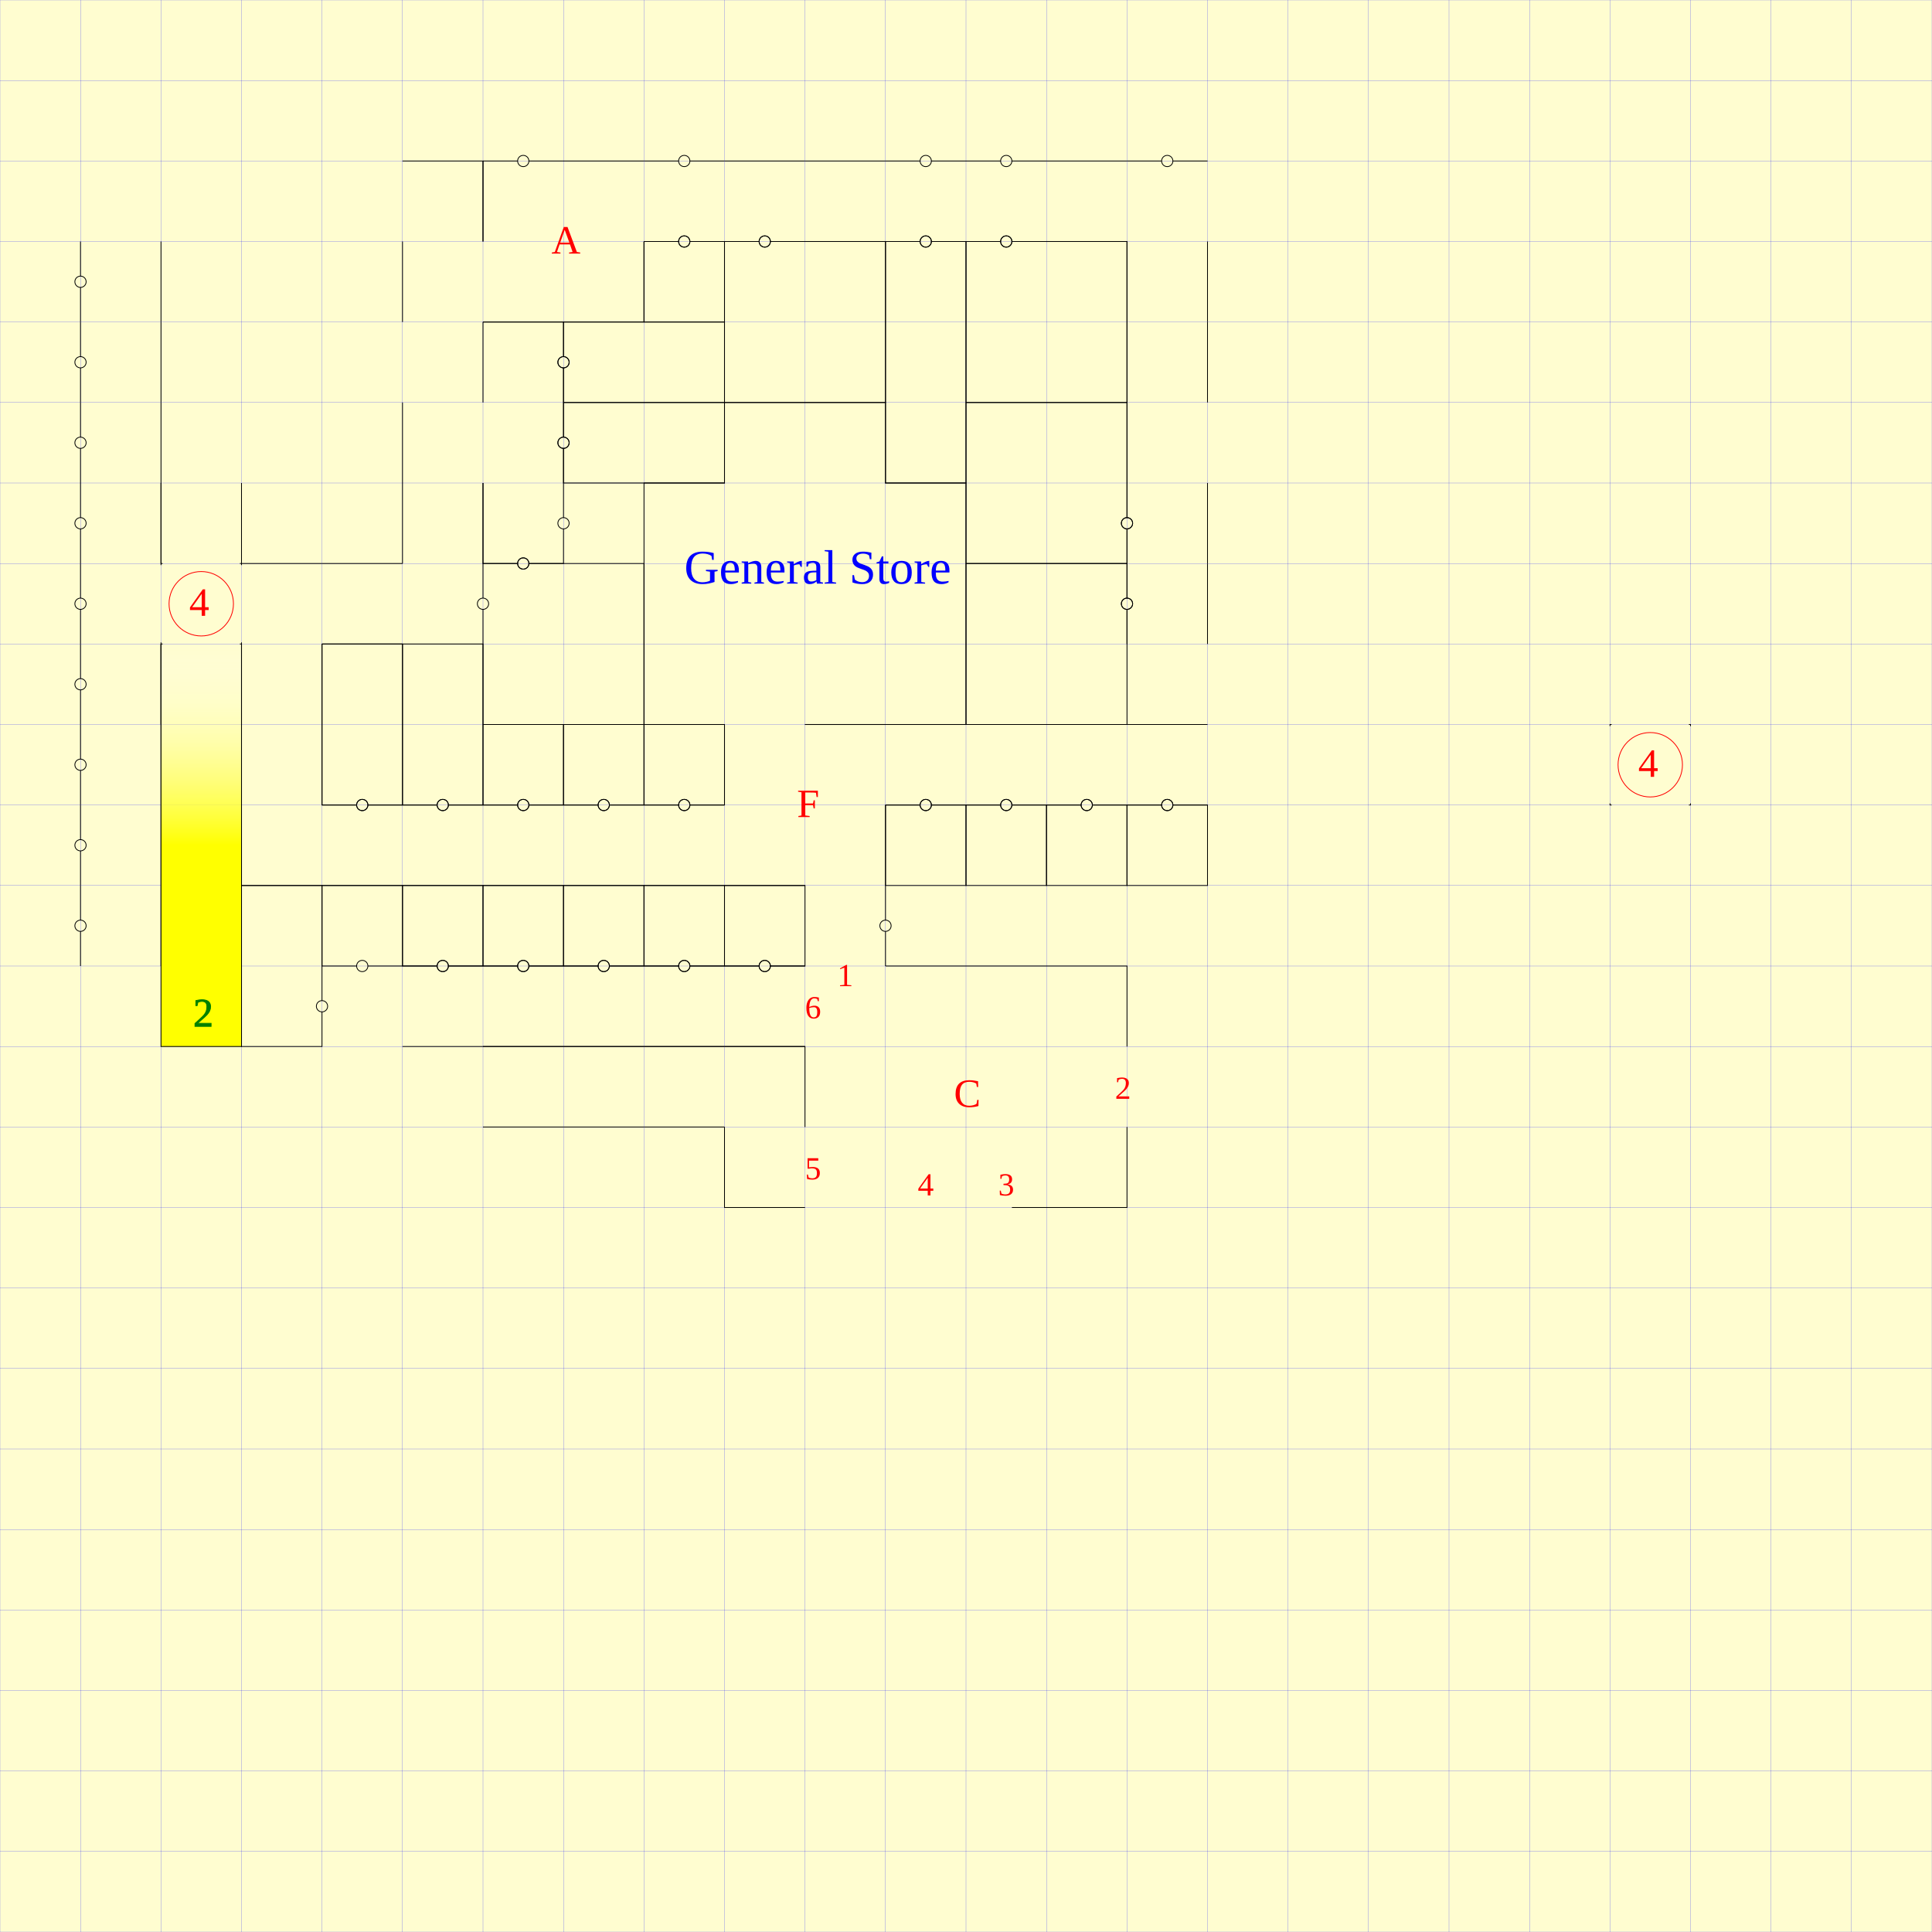
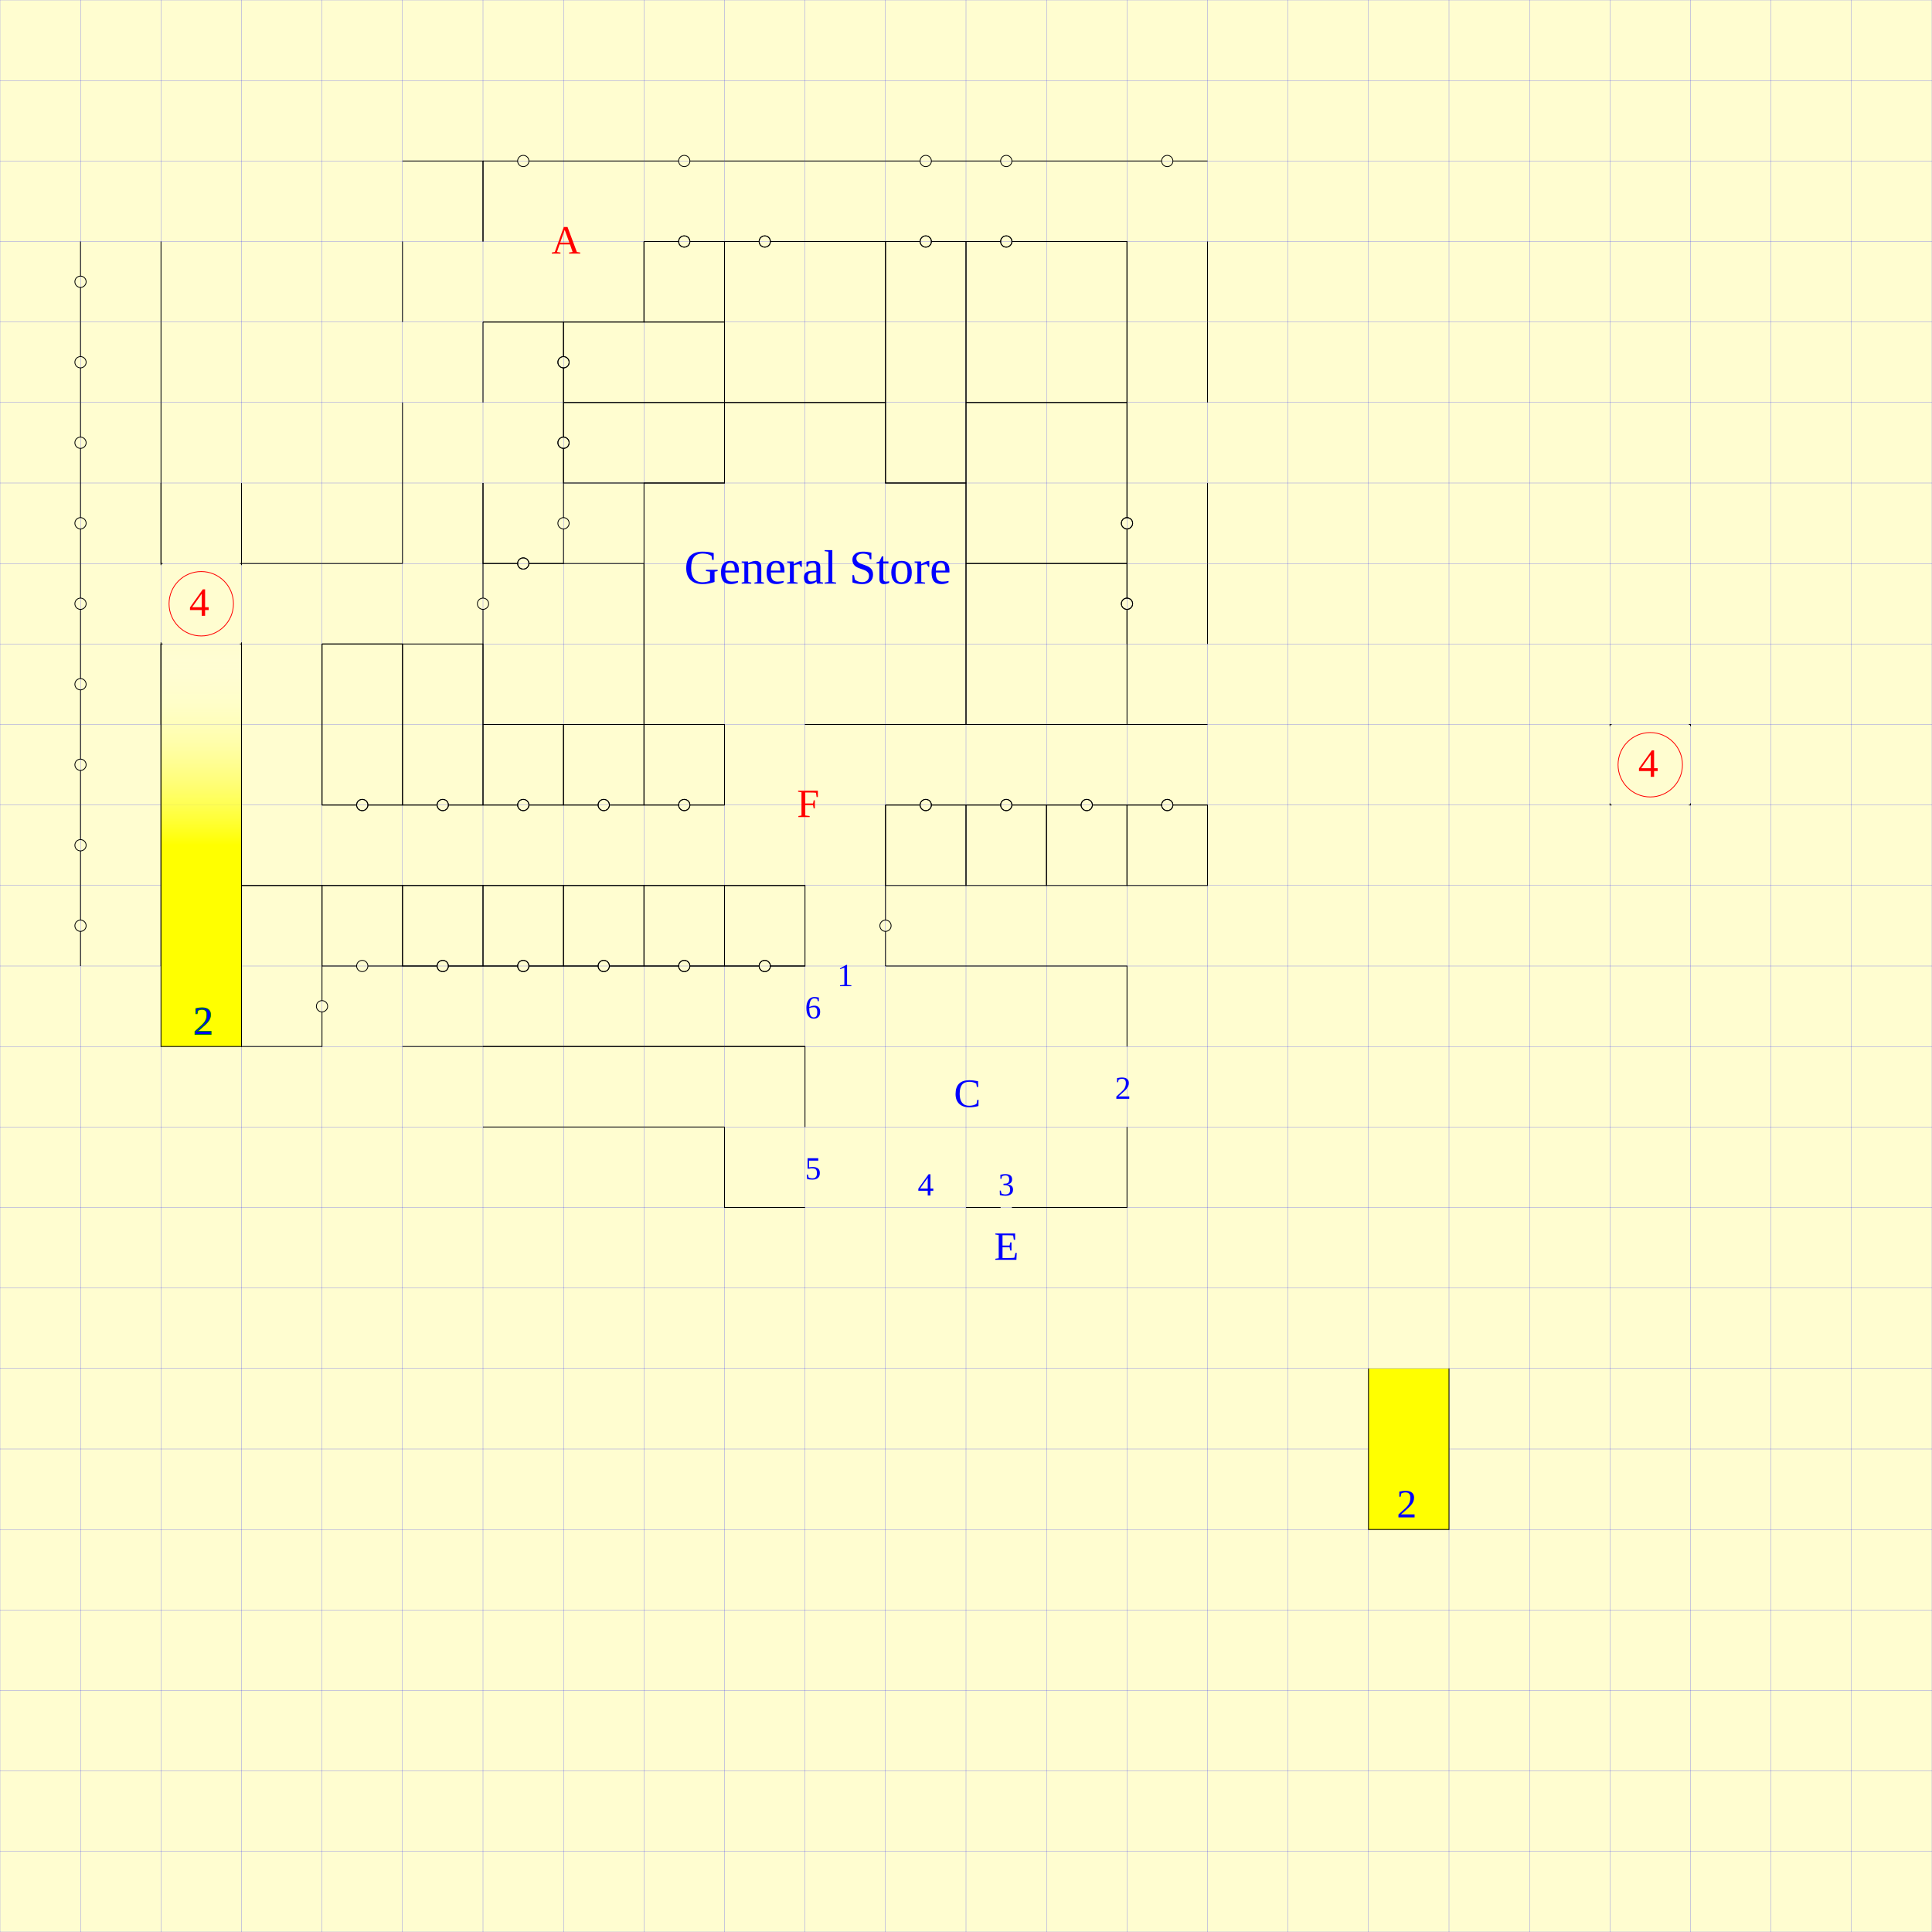
<svg xmlns="http://www.w3.org/2000/svg" width="2400" height="2400">
  <defs>
    <linearGradient id="vert_ramp" x1="0%" y1="0%" x2="0%" y2="100%">
      <stop offset="0%" style="stop-color:white;stop-opacity:0" />
      <stop offset="50%" style="stop-color:yellow;stop-opacity:1" />
    </linearGradient>
  </defs>
  <rect fill="#fffdd0" stroke="none" x="0" y="0" width="100%" height="100%" />
  <path d="M 0 0 L 2400 0 M 0 100 L 2400 100 M 0 200 L 2400 200 M 0 300 L 2400 300 M 0 400 L 2400 400 M 0 500 L 2400 500 M 0 600 L 2400 600     M 0 700 L 2400 700 M 0 800 L 2400 800 M 0 900 L 2400 900 M 0 1000 L 2400 1000 M 0 1100 L 2400 1100 M 0 1200 L 2400 1200     M 0 1300 L 2400 1300 M 0 1400 L 2400 1400 M 0 1500 L 2400 1500 M 0 1600 L 2400 1600 M 0 1700 L 2400 1700 M 0 1800 L 2400 1800     M 0 1900 L 2400 1900 M 0 2000 L 2400 2000 M 0 2100 L 2400 2100 M 0 2200 L 2400 2200 M 0 2300 L 2400 2300 M 0 2400 L 2400 2400" fill="none" stroke="blue" stroke-width=".2" />
  <path d="M 0 0 L 0 2400 M 100 0 L 100 2400 M 200 0 L 200 2400 M 300 0 L 300 2400 M 400 0 L 400 2400 M 500 0 L 500 2400 M 600 0 L 600 2400            M 700 0 L 700 2400 M 800 0 L 800 2400 M 900 0 L 900 2400 M 1000 0 L 1000 2400 M 1100 0 L 1100 2400 M 1200 0 L 1200 2400      M 1300 0 L 1300 2400 M 1400 0 L 1400 2400 M 1500 0 L 1500 2400 M 1600 0 L 1600 2400 M 1700 0 L 1700 2400 M 1800 0 L 1800 2400     M 1900 0 L 1900 2400 M 2000 0 L 2000 2400 M 2100 0 L 2100 2400 M 2200 0 L 2200 2400 M 2300 0 L 2300 2400 M 2400 0 L 2400 2400" fill="none" stroke="blue" stroke-width=".2" />
  <path fill="none" stroke="black" stroke-width="1" d="M 1100 1000 l 43 0 a 1 1 0 1 1 14 0 a 1 1 0 1 1 -14 0 m 14 0 l 43 0 l 0 100 l -100 0 l 0 -100" />
  <path fill="none" stroke="black" stroke-width="1" d="M 1200 1000 l 43 0 a 1 1 0 1 1 14 0 a 1 1 0 1 1 -14 0 m 14 0 l 43 0 l 0 100 l -100 0 l 0 -100" />
  <path fill="none" stroke="black" stroke-width="1" d="M 1300 1000 l 43 0 a 1 1 0 1 1 14 0 a 1 1 0 1 1 -14 0 m 14 0 l 43 0 l 0 100 l -100 0 l 0 -100" />
  <path fill="none" stroke="black" stroke-width="1" d="M 1400 1000 l 43 0 a 1 1 0 1 1 14 0 a 1 1 0 1 1 -14 0 m 14 0 l 43 0 l 0 100 l -100 0 l 0 -100" />
  <path fill="none" stroke="black" stroke-width="1" d="M 800 900 l 0 100 l 43 0 a 1 1 0 1 1 14 0 a 1 1 0 1 1 -14 0 m 14 0 l 43 0 l 0 -100 l -100 0" />
  <path fill="none" stroke="black" stroke-width="1" d="M 700 900 l 0 100 l 43 0 a 1 1 0 1 1 14 0 a 1 1 0 1 1 -14 0 m 14 0 l 43 0 l 0 -100 l -100 0" />
  <path fill="none" stroke="black" stroke-width="1" d="M 600 900 l 0 100 l 43 0 a 1 1 0 1 1 14 0 a 1 1 0 1 1 -14 0 m 14 0 l 43 0 l 0 -100 l -100 0" />
  <path fill="none" stroke="black" stroke-width="1" d="M 800 300 l 43 0 a 1 1 0 1 1 14 0 a 1 1 0 1 1 -14 0 m 14 0 l 43 0 l 0 100 l -100 0 l 0 -100" />
  <path fill="none" stroke="black" stroke-width="1" d="M 400 1100 l 0 100 l 43 0 a 1 1 0 1 1 14 0 a 1 1 0 1 1 -14 0 m 14 0 l 43 0 l 0 -100 l -100 0" />
  <path fill="none" stroke="black" stroke-width="1" d="M 500 1100 l 0 100 l 43 0 a 1 1 0 1 1 14 0 a 1 1 0 1 1 -14 0 m 14 0 l 43 0 l 0 -100 l -100 0" />
  <path fill="none" stroke="black" stroke-width="1" d="M 600 1100 l 0 100 l 43 0 a 1 1 0 1 1 14 0 a 1 1 0 1 1 -14 0 m 14 0 l 43 0 l 0 -100 l -100 0" />
  <path fill="none" stroke="black" stroke-width="1" d="M 700 1100 l 0 100 l 43 0 a 1 1 0 1 1 14 0 a 1 1 0 1 1 -14 0 m 14 0 l 43 0 l 0 -100 l -100 0" />
  <path fill="none" stroke="black" stroke-width="1" d="M 800 1100 l 0 100 l 43 0 a 1 1 0 1 1 14 0 a 1 1 0 1 1 -14 0 m 14 0 l 43 0 l 0 -100 l -100 0" />
  <path fill="none" stroke="black" stroke-width="1" d="M 900 1100 l 0 100 l 43 0 a 1 1 0 1 1 14 0 a 1 1 0 1 1 -14 0 m 14 0 l 43 0 l 0 -100 l -100 0" />
  <path fill="none" stroke="black" stroke-width="1" d="M 500 800 l 0 200 l 43 0 a 1 1 0 1 1 14 0 a 1 1 0 1 1 -14 0 m 14 0 l 43 0 l 0 -200 l -100 0" />
  <path fill="none" stroke="black" stroke-width="1" d="M 400 800 l 0 200 l 43 0 a 1 1 0 1 1 14 0 a 1 1 0 1 1 -14 0 m 14 0 l 43 0 l 0 -200 l -100 0" />
  <path fill="none" stroke="black" stroke-width="1" d="M 700 400 l 200 0 l 0 100 l -200 0 l 0 -43 a 1 1 0 1 1 0 -14 a 1 1 0 1 1 0 14 m 0 -14 l 0 -43" />
  <path fill="none" stroke="black" stroke-width="1" d="M 700 500 l 200 0 l 0 100 l -200 0 l 0 -43 a 1 1 0 1 1 0 -14 a 1 1 0 1 1 0 14 m 0 -14 l 0 -43" />
  <path fill="none" stroke="black" stroke-width="1" d="M300,1100 h100 v143 a1,1,0,1,1,0,14 a1,1,0,1,1,0,-14 m0,14 v43 h-100 v-200" />
  <path fill="none" stroke="black" stroke-width="1" d="M 1100 300 l 43 0 a 1 1 0 1 1 14 0 a 1 1 0 1 1 -14 0 m 14 0 l 43 0 l 0 300 l -100 0 l 0 -300" />
  <path fill="none" stroke="black" stroke-width="1" d="M 800 700 l 0 200 l -200 0 l 0 -143 a 1 1 0 1 1 0 -14 a 1 1 0 1 1 0 14 m 0 -14 l 0 -43 l 43 0 a 1 1 0 1 1 14 0 a 1 1 0 1 1 -14 0 m 14 0 l 143 0" />
  <path fill="none" stroke="black" stroke-width="1" d="M 1200 700 l 200 0 l 0 43 a 1 1 0 1 1 0 14 a 1 1 0 1 1 0 -14 m 0 14 l 0 143 l -200 0 l 0 -200" />
  <path fill="none" stroke="black" stroke-width="1" d="M 1200 500 l 200 0 l 0 143 a 1 1 0 1 1 0 14 a 1 1 0 1 1 0 -14 m 0 14 l 0 43 l -200 0 l 0 -200" />
  <path fill="none" stroke="black" stroke-width="1" d="M 1200 300 l 43 0 a 1 1 0 1 1 14 0 a 1 1 0 1 1 -14 0 m 14 0 l 143 0 l 0 200 l -200 0 l 0 -200" />
  <path fill="none" stroke="black" stroke-width="1" d="M 900 300 l 43 0 a 1 1 0 1 1 14 0 a 1 1 0 1 1 -14 0 m 14 0 l 143 0 l 0 200 l -200 0 l 0 -200" />
  <path stroke="black" fill="none" stroke-width="1" d="M 1400 500 l 0 100" />
  <path stroke="black" fill="none" stroke-width="1" d="M 1400 300 l 0 100 m 100 -100 l 0 100" />
  <path stroke="black" fill="none" stroke-width="1" d="M 1400 400 l 0 100 m 100 -100 l 0 100" />
  <path stroke="black" fill="none" stroke-width="1" d="M 1400 700 l 0 43 a 1 1 0 1 1 0 14 a 1 1 0 1 1 0 -14 m 0 14 l 0 43 m 100 -100 l 0 100" />
  <path stroke="black" fill="none" stroke-width="1" d="M 1400 600 l 0 43 a 1 1 0 1 1 0 14 a 1 1 0 1 1 0 -14 m 0 14 l 0 43 m 100 -100 l 0 100" />
  <path stroke="black" fill="none" stroke-width="1" d="M 1100 900 l 100 0 m -100 100 l 43 0 a 1 1 0 1 1 14 0 a 1 1 0 1 1 -14 0 m 14 0 l 43 0" />
  <path stroke="black" fill="none" stroke-width="1" d="M 1200 900 l 100 0 m -100 100 l 43 0 a 1 1 0 1 1 14 0 a 1 1 0 1 1 -14 0 m 14 0 l 43 0" />
  <path stroke="black" fill="none" stroke-width="1" d="M 1300 900 l 100 0 m -100 100 l 43 0 a 1 1 0 1 1 14 0 a 1 1 0 1 1 -14 0 m 14 0 l 43 0" />
  <path stroke="black" fill="none" stroke-width="1" d="M 1400 900 l 100 0 m -100 100 l 43 0 a 1 1 0 1 1 14 0 a 1 1 0 1 1 -14 0 m 14 0 l 43 0" />
  <path stroke="black" fill="none" stroke-width="1" d="M 1400 200 l 43 0 a 1 1 0 1 1 14 0 a 1 1 0 1 1 -14 0 m 14 0 l 43 0" />
  <path stroke="black" fill="none" stroke-width="1" d="M 1300 200 l 100 0 m -100 100 l 100 0" />
  <path stroke="black" fill="none" stroke-width="1" d="M 1200 200 l 43 0 a 1 1 0 1 1 14 0 a 1 1 0 1 1 -14 0 m 14 0 l 43 0 m -100 100 l 43 0 a 1 1 0 1 1 14 0 a 1 1 0 1 1 -14 0 m 14 0 l 43 0" />
  <path stroke="black" fill="none" stroke-width="1" d="M 1100 200 l 43 0 a 1 1 0 1 1 14 0 a 1 1 0 1 1 -14 0 m 14 0 l 43 0 m -100 100 l 43 0 a 1 1 0 1 1 14 0 a 1 1 0 1 1 -14 0 m 14 0 l 43 0" />
  <path stroke="black" fill="none" stroke-width="1" d="M 1000 200 l 100 0 m -100 100 l 100 0" />
  <path stroke="black" fill="none" stroke-width="1" d="M 900 200 l 100 0 m -100 100 l 43 0 a 1 1 0 1 1 14 0 a 1 1 0 1 1 -14 0 m 14 0 l 43 0" />
  <path stroke="black" fill="none" stroke-width="1" d="M 800 200 l 43 0 a 1 1 0 1 1 14 0 a 1 1 0 1 1 -14 0 m 14 0 l 43 0 m -100 100 l 43 0 a 1 1 0 1 1 14 0 a 1 1 0 1 1 -14 0 m 14 0 l 43 0" />
  <path stroke="black" fill="none" stroke-width="1" d="M 500 200 l 100 0 l 0 100" />
  <path stroke="black" fill="none" stroke-width="1" d="M 500 300 l 0 100" />
  <path stroke="black" fill="none" stroke-width="1" d="M 500 400 m 100 0 l 0 100" />
  <path stroke="black" fill="none" stroke-width="1" d="M 500 500 l 0 100" />
  <path stroke="black" fill="none" stroke-width="1" d="M 500 600 l 0 100 m 100 -100 l 0 100" />
  <path stroke="black" fill="none" stroke-width="1" d="M 600 400 l 100 0 l 0 43 a 1 1 0 1 1 0 14 a 1 1 0 1 1 0 -14 m 0 14 l 0 43 m -100  l 0 -100" />
  <path stroke="black" fill="none" stroke-width="1" d="M 600 500 m 100 0 l 0 43 a 1 1 0 1 1 0 14 a 1 1 0 1 1 0 -14 m 0 14 l 0 43" />
  <path stroke="black" fill="none" stroke-width="1" d="M 600 600 m 100 0 l 0 43 a 1 1 0 1 1 0 14 a 1 1 0 1 1 0 -14 m 0 14 l 0 43 l -43 0 a 1 1 0 1 1 -14 0 a 1 1 0 1 1 14 0 m -14 0 l -43 0 l 0 -100" />
  <path stroke="black" fill="none" stroke-width="1" d="M 800 1000 l 43 0 a 1 1 0 1 1 14 0 a 1 1 0 1 1 -14 0 m 14 0 l 43 0 m -100 100 l 100 0" />
  <path stroke="black" fill="none" stroke-width="1" d="M 700 1000 l 43 0 a 1 1 0 1 1 14 0 a 1 1 0 1 1 -14 0 m 14 0 l 43 0 m -100 100 l 100 0" />
  <path stroke="black" fill="none" stroke-width="1" d="M 600 1000 l 43 0 a 1 1 0 1 1 14 0 a 1 1 0 1 1 -14 0 m 14 0 l 43 0 m -100 100 l 100 0" />
  <path stroke="black" fill="none" stroke-width="1" d="M 500 1000 l 43 0 a 1 1 0 1 1 14 0 a 1 1 0 1 1 -14 0 m 14 0 l 43 0 m -100 100 l 100 0" />
  <path stroke="black" fill="none" stroke-width="1" d="M 400 1000 l 43 0 a 1 1 0 1 1 14 0 a 1 1 0 1 1 -14 0 m 14 0 l 43 0 m -100 100 l 100 0" />
  <path stroke="black" fill="none" stroke-width="1" d="M 300 1000 l 0 100 l 100 0" />
  <path stroke="black" fill="none" stroke-width="1" d="M 300 900 l 0 100 m 100 -100 l 0 100" />
  <path stroke="black" fill="none" stroke-width="1" d="M 300 800 l 0 100 m 100 -100 l 0 100" />
  <path stroke="black" fill="none" stroke-width="1" d="M 300 700 h 100" />
  <path stroke="black" fill="none" stroke-width="1" d="M 400 700 h 100 m -100 100 h 100" />
  <path stroke="black" fill="none" stroke-width="1" d="M 200 600 l 0 100 m 100 -100 l 0 100" />
  <path stroke="black" fill="none" stroke-width="1" d="M 200 800 l 0 100 m 100 -100 l 0 100" />
  <path stroke="black" fill="none" stroke-width="1" d="M 100 700 l 0 43 a 1 1 0 1 1 0 14 a 1 1 0 1 1 0 -14 m 0 14 l 0 43" />
  <path stroke="black" fill="none" stroke-width="1" d="M 100 600 l 0 43 a 1 1 0 1 1 0 14 a 1 1 0 1 1 0 -14 m 0 14 l 0 43 m 100 -100 l 0 100" />
  <path stroke="black" fill="none" stroke-width="1" d="M 100 500 l 0 43 a 1 1 0 1 1 0 14 a 1 1 0 1 1 0 -14 m 0 14 l 0 43 m 100 -100 l 0 100" />
  <path stroke="black" fill="none" stroke-width="1" d="M 100 400 l 0 43 a 1 1 0 1 1 0 14 a 1 1 0 1 1 0 -14 m 0 14 l 0 43 m 100 -100 l 0 100" />
  <path stroke="black" fill="none" stroke-width="1" d="M 100 300 l 0 43 a 1 1 0 1 1 0 14 a 1 1 0 1 1 0 -14 m 0 14 l 0 43 m 100 -100 l 0 100" />
  <path stroke="black" fill="none" stroke-width="1" d="M 100 800 l 0 43 a 1 1 0 1 1 0 14 a 1 1 0 1 1 0 -14 m 0 14 l 0 43 m 100 -100 l 0 100" />
  <path stroke="black" fill="none" stroke-width="1" d="M 100 900 l 0 43 a 1 1 0 1 1 0 14 a 1 1 0 1 1 0 -14 m 0 14 l 0 43 m 100 -100 l 0 100" />
  <path stroke="black" fill="none" stroke-width="1" d="M 100 1000 l 0 43 a 1 1 0 1 1 0 14 a 1 1 0 1 1 0 -14 m 0 14 l 0 43 m 100 -100 l 0 100" />
  <path stroke="black" fill="none" stroke-width="1" d="M 100 1100 l 0 43 a 1 1 0 1 1 0 14 a 1 1 0 1 1 0 -14 m 0 14 l 0 43 m 100 -100 l 0 100" />
  <path stroke="black" fill="none" stroke-width="1" d="M 1000 1100 m 100 0 l 0 43 a 1 1 0 1 1 0 14 a 1 1 0 1 1 0 -14 m 0 14 l 0 43 m -100 v -100" />
  <path stroke="black" fill="none" stroke-width="1" d="M900,1400 m 100,100 h-100 v-100" />
  <path stroke="black" fill="none" stroke-width="1" d="M900,1300 h100 v100" />
  <path stroke="black" fill="none" stroke-width="1" d="M900,1200 h43 a1,1,0,1,1,14,0 a1,1,0,1,1,-14,0 m14,0 h43 m-100,100 h100" />
  <path stroke="black" fill="none" stroke-width="1" d="M800,1200 h43 a1,1,0,1,1,14,0 a1,1,0,1,1,-14,0 m14,0 h43 m-100,100 h100" />
  <path stroke="black" fill="none" stroke-width="1" d="M700,1200 h43 a1,1,0,1,1,14,0 a1,1,0,1,1,-14,0 m14,0 h43 m-100,100 h100" />
  <path stroke="black" fill="none" stroke-width="1" d="M600,1200 h43 a1,1,0,1,1,14,0 a1,1,0,1,1,-14,0 m14,0 h43 m-100,100 h100" />
  <path stroke="black" fill="none" stroke-width="1" d="M500,1200 h43 a1,1,0,1,1,14,0 a1,1,0,1,1,-14,0 m14,0 h43 m-100,100 h100" />
  <path stroke="black" fill="none" stroke-width="1" d="M800,1300 h100 m-100,100 h100" />
  <path stroke="black" fill="none" stroke-width="1" d="M700,1300 h100 m-100,100 h100" />
  <path stroke="black" fill="none" stroke-width="1" d="M600,1300 h100 m-100,100 h100" />
  <path stroke="black" fill="none" stroke-width="1" d="M2000,900 m0,2 v-2 h2 m96,0 h2 v2 m0,96 v2 h-2 m-96,0 h-2 v-2" />
  <circle fill="none" stroke="red" stroke-width="1" cx="2050" cy="950" r="40" />
  <text x="2035" y="965" font-size="50" fill="red">4</text>
  <path stroke="black" fill="none" stroke-width="1" d="M200,700 m0,2 v-2 h2 m96,0 h2 v2 m0,96 v2 h-2 m-96,0 h-2 v-2" />
  <circle fill="none" stroke="red" stroke-width="1" cx="250" cy="750" r="40" />
  <text x="235" y="765" font-size="50" fill="red">4</text>
  <path stroke="black" fill="url(#vert_ramp)" stroke-width="1" d="M200,800 m100,0 v500 h-100 v-500" />
-   <text stroke="green" fill="green" font-size="50" x="240" y="1275">2</text>
+   <text stroke="green" fill="blue" font-size="50" x="240" y="1285">2</text>
+   <path fill="yellow" stroke="black" stroke-width="1" d="M1700,1700 m100,0 v200 h-100 v-200" />
+   <text x="1735" y="1885" font-size="50" fill="blue">2</text>
  <path fill="none" stroke="black" stroke-width="1" d="M 900 900 l -100 0 l 0 -300 l 100 0 l 0 -100 l 200 0 l 0 100 l 100 0 l 0 300 l -200 0" />
  <text x="850" y="725" font-size="60" fill="blue">General Store</text>
  <path fill="none" stroke="black" stroke-width="1" d="M 900 900 l 0 100 m 0 100 l 100 0 m 100 0 l 0 -100 m 0 -100 l -100 0" />
  <text x="990" y="1015" font-size="50" fill="red">F</text>
  <path fill="none" stroke="black" stroke-width="1" d="M 600 200 l 43 0 a 1 1 0 1 1 14 0 a 1 1 0 1 1 -14 0 m 14 0 l 143 0 m 0 100 l 0 100 l -200 0 m 0 -100 l 0 -100" />
  <text x="685" y="315" font-size="50" fill="red">A</text>
  <path fill="none" stroke="black" stroke-width="1" d="M1000,1200 m100,0 h300 v100 m0,100 v100 h-143 a,1,1,0,1,1,-14,0 a,1,1,0,1,1,14,0 m-14,0 h-43 m-100,0 h-100 m0,-100 v-100" />
-   <text x="1185" y="1375" font-size="50" fill="red">C</text>
-   <text x="1040" y="1225" font-size="40" fill="red">1</text>
-   <text x="1385" y="1365" font-size="40" fill="red">2</text>
-   <text x="1240" y="1485" font-size="40" fill="red">3</text>
-   <text x="1140" y="1485" font-size="40" fill="red">4</text>
-   <text x="1000" y="1465" font-size="40" fill="red">5</text>
-   <text x="1000" y="1265" font-size="40" fill="red">6</text>
+   <text x="1185" y="1375" font-size="50" fill="blue">C</text>
+   <g font-size="40" fill="blue">
+     <text x="1040" y="1225">1</text>
+     <text x="1385" y="1365">2</text>
+     <text x="1240" y="1485">3</text>
+     <text x="1140" y="1485">4</text>
+     <text x="1000" y="1465">5</text>
+     <text x="1000" y="1265">6</text>
+   </g>
+   <path fill="yellow" stroke="black" stroke-width="1" d="M1200,1500 h43 a,7,7,0,1,1,14,0 7,7,0,1,1,-14,0 m14,0 h43 v100 h-100 v-100" />
+   <text x="1235" y="1565" font-size="50" fill="blue">E</text>
</svg>
